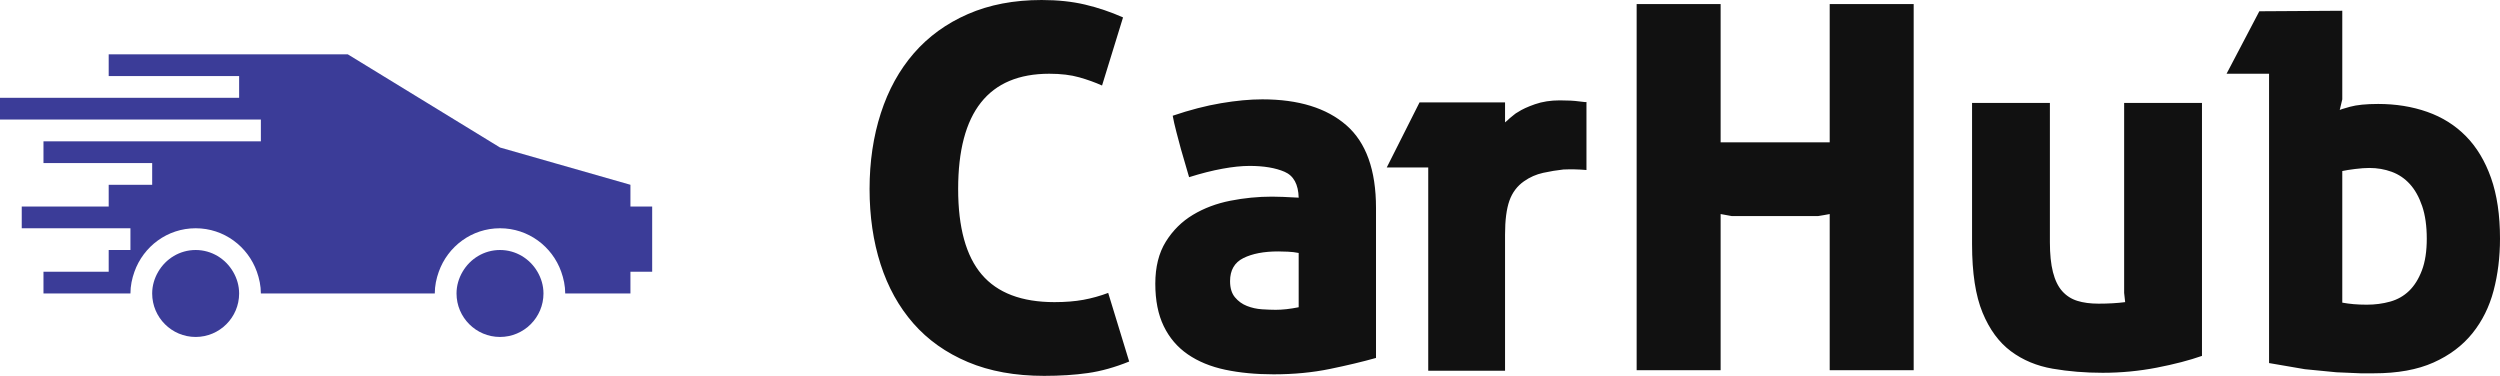
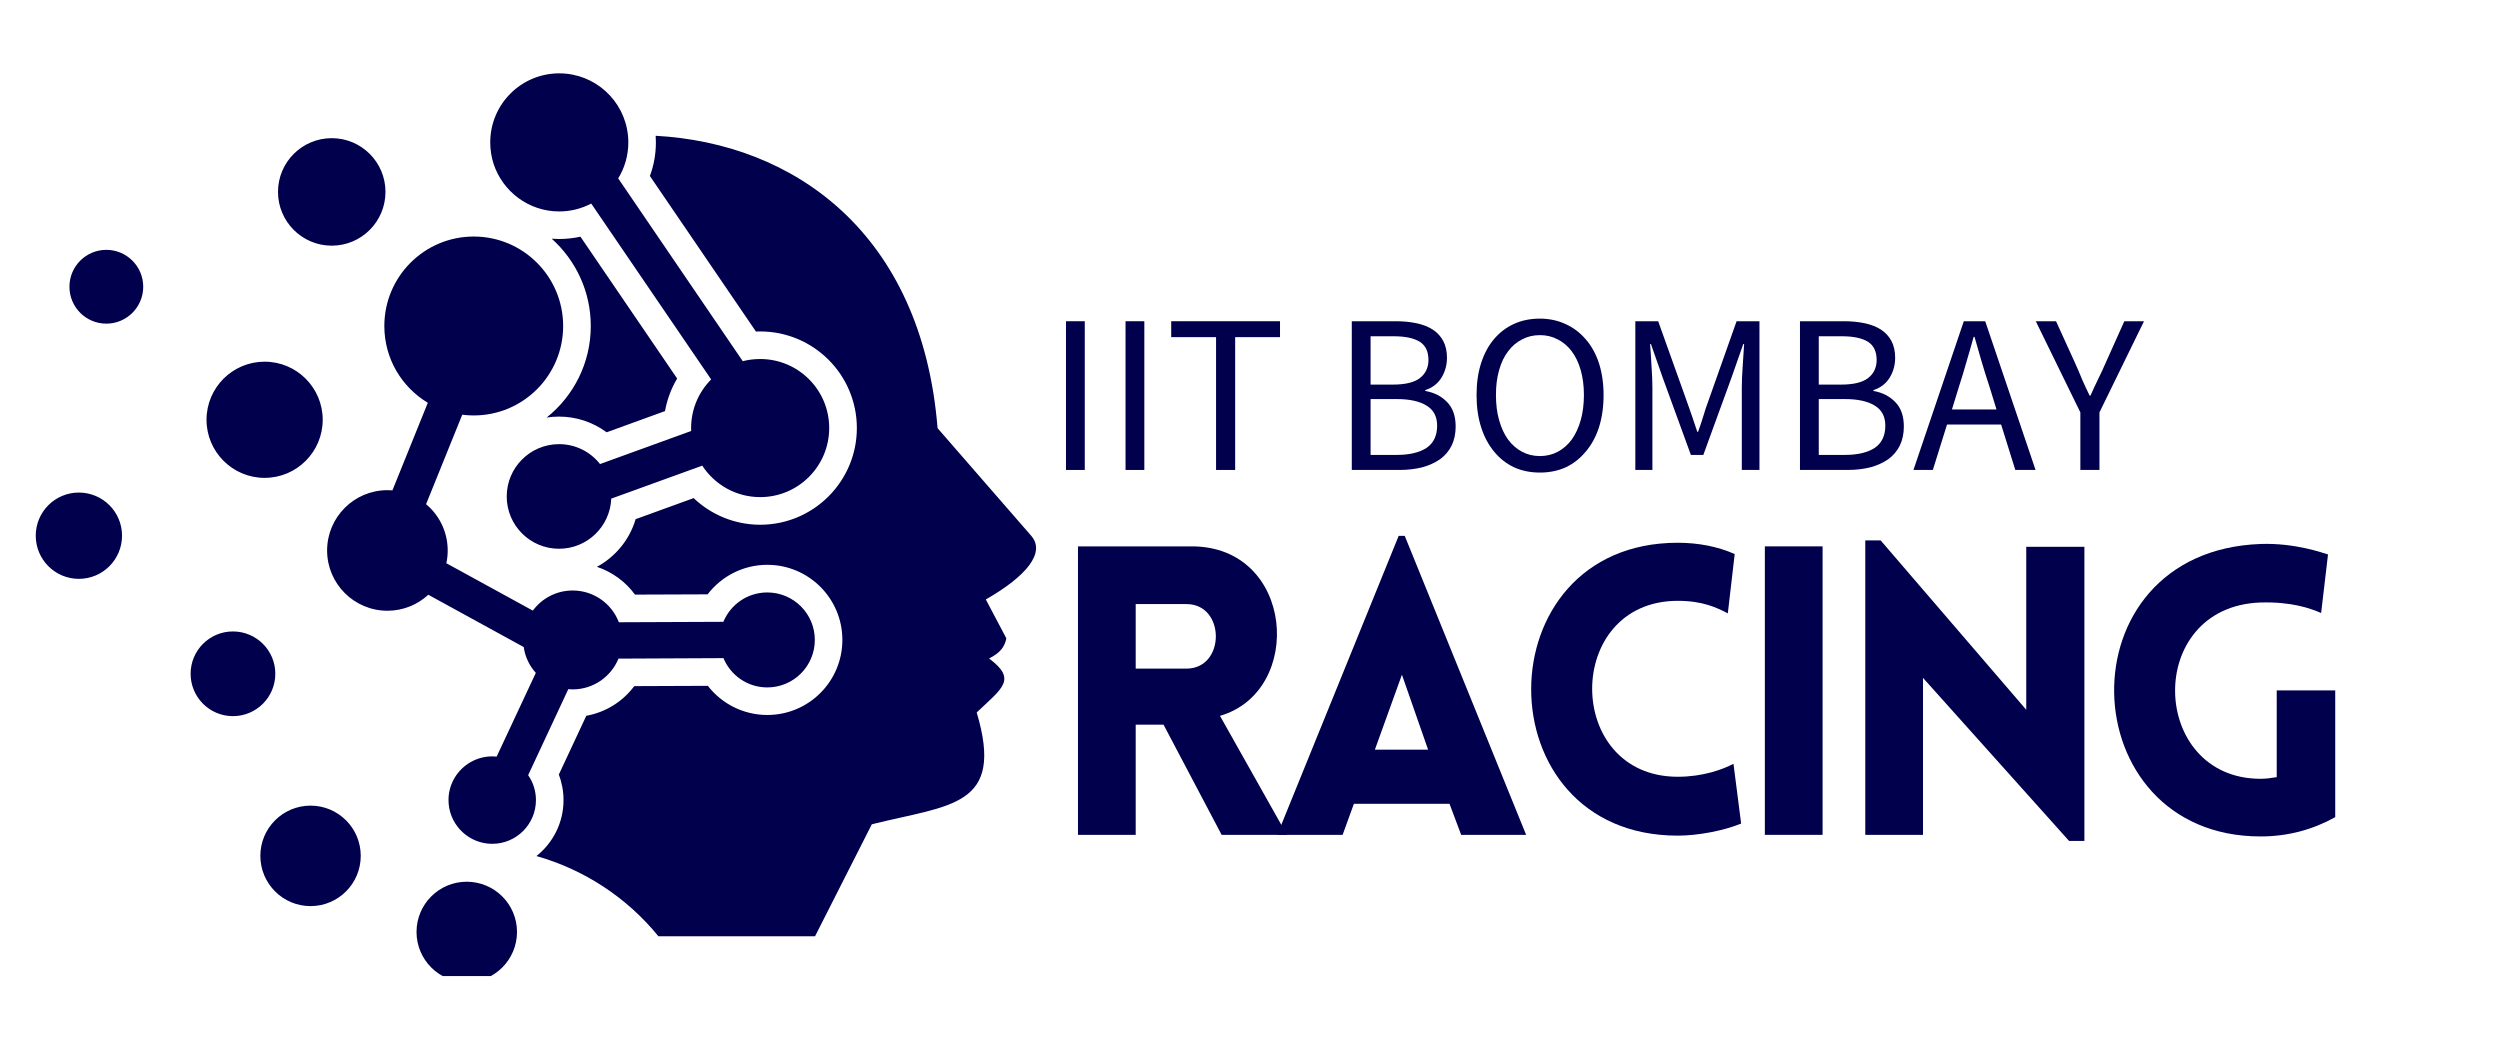
- <svg xmlns="http://www.w3.org/2000/svg" width="501.28" height="75.365" viewBox="0 0 230 34.579" class="css-1j8o68f" version="1.1" id="svg17">
-   <defs id="SvgjsDefs2381" />
-   <g id="SvgjsG2382" featurekey="PG4fjM-0" transform="matrix(2,0,0,2,0,-19)" fill="#3b3c98">
-     <g transform="translate(-270 -140)" id="g11">
-       <g id="g9">
-         <path d="M279,161c-0.736,0-1.375,0.405-1.722,1c-0.172,0.295-0.278,0.635-0.278,1c0,1.102,0.897,2,2,2c1.103,0,2-0.898,2-2    c0-0.365-0.105-0.705-0.278-1C280.375,161.405,279.737,161,279,161z" id="path3" />
-         <path d="M293,161c-0.736,0-1.375,0.405-1.722,1c-0.172,0.295-0.278,0.635-0.278,1c0,1.102,0.897,2,2,2c1.103,0,2-0.898,2-2    c0-0.365-0.105-0.705-0.278-1C294.375,161.405,293.737,161,293,161z" id="path5" />
-         <path d="M299,159v-1l-6-1.715L286,152h-11v1h6v1h-11v1h12v1h-10v1h5v1h-2v1h-4v1h5v1h-1v1h-3v1h4c0-0.352,0.072-0.686,0.184-1    c0.414-1.162,1.512-2,2.816-2c1.305,0,2.402,0.838,2.816,2c0.111,0.314,0.184,0.648,0.184,1h8c0-0.352,0.072-0.686,0.184-1    c0.414-1.162,1.512-2,2.816-2c1.305,0,2.402,0.838,2.816,2c0.111,0.314,0.184,0.648,0.184,1h3v-1h1v-3H299z" id="path7" />
+ <svg xmlns="http://www.w3.org/2000/svg" width="180" zoomAndPan="magnify" viewBox="0 0 135 57" height="76" preserveAspectRatio="xMidYMid meet" version="1.0">
+   <defs>
+     <g />
+     <clipPath id="5ed8eb1d9c">
+       <path d="M 1.93 3.957 L 56 3.957 L 56 52.707 L 1.93 52.707 Z M 1.93 3.957 " clip-rule="nonzero" />
+     </clipPath>
+   </defs>
+   <g clip-path="url(#5ed8eb1d9c)">
+     <path fill="#00004d" d="M 4.258 26.598 C 5.547 26.598 6.59 27.641 6.59 28.926 C 6.59 30.215 5.547 31.258 4.258 31.258 C 2.973 31.258 1.93 30.215 1.93 28.926 C 1.93 27.641 2.973 26.598 4.258 26.598 M 5.742 13.492 C 6.84 13.492 7.734 14.383 7.734 15.484 C 7.734 16.586 6.84 17.477 5.742 17.477 C 4.641 17.477 3.75 16.586 3.75 15.484 C 3.75 14.383 4.641 13.492 5.742 13.492 Z M 14.289 19.531 C 16.023 19.531 17.426 20.938 17.426 22.668 C 17.426 24.398 16.023 25.805 14.289 25.805 C 12.559 25.805 11.152 24.398 11.152 22.668 C 11.152 20.934 12.559 19.531 14.289 19.531 Z M 17.914 7.461 C 19.516 7.461 20.816 8.758 20.816 10.363 C 20.816 11.965 19.516 13.266 17.914 13.266 C 16.312 13.266 15.012 11.965 15.012 10.363 C 15.012 8.758 16.312 7.461 17.914 7.461 Z M 35.094 9.504 L 40.82 17.902 L 41.051 17.898 C 43.93 17.898 46.27 20.234 46.27 23.113 C 46.27 25.996 43.93 28.336 41.051 28.336 C 39.695 28.336 38.414 27.809 37.457 26.898 L 34.324 28.035 C 33.996 29.148 33.23 30.07 32.234 30.609 C 33.055 30.883 33.777 31.406 34.289 32.109 L 38.211 32.094 C 38.969 31.105 40.148 30.5 41.434 30.5 C 43.672 30.5 45.488 32.316 45.488 34.555 C 45.488 36.797 43.672 38.609 41.434 38.609 C 40.156 38.609 38.98 38.012 38.223 37.035 L 34.25 37.051 C 33.625 37.891 32.699 38.465 31.66 38.652 L 30.176 41.828 C 30.344 42.266 30.43 42.73 30.43 43.207 C 30.43 44.43 29.859 45.52 28.969 46.227 C 31.535 46.953 33.844 48.457 35.555 50.559 L 44.012 50.559 L 47.078 44.512 C 51.297 43.453 54.273 43.605 52.742 38.473 C 54.105 37.172 54.945 36.695 53.41 35.559 C 54.051 35.23 54.25 34.91 54.344 34.473 L 53.234 32.371 C 55.453 31.102 56.469 29.832 55.684 28.93 L 50.629 23.121 C 49.77 12.535 42.84 7.738 35.406 7.332 C 35.414 7.449 35.418 7.566 35.418 7.688 C 35.418 8.312 35.309 8.926 35.094 9.504 Z M 33.91 7.309 C 33.719 5.43 32.133 3.961 30.199 3.961 C 28.141 3.961 26.473 5.629 26.473 7.688 C 26.473 8.09 26.535 8.48 26.652 8.844 C 27.141 10.336 28.543 11.418 30.199 11.418 C 30.824 11.418 31.41 11.262 31.926 10.992 L 38.402 20.488 C 37.734 21.164 37.32 22.09 37.32 23.113 L 37.324 23.273 L 32.402 25.059 C 31.887 24.402 31.086 23.984 30.188 23.984 C 28.629 23.984 27.363 25.25 27.363 26.809 C 27.363 28.371 28.629 29.633 30.188 29.633 C 31.707 29.633 32.945 28.434 33.008 26.926 L 37.922 25.145 C 38.59 26.168 39.738 26.844 41.051 26.844 C 43.109 26.844 44.777 25.172 44.777 23.113 C 44.777 21.055 43.109 19.387 41.051 19.387 C 40.727 19.387 40.41 19.426 40.109 19.504 L 33.383 9.633 C 33.73 9.066 33.93 8.402 33.93 7.688 C 33.93 7.559 33.922 7.434 33.91 7.309 Z M 25.254 41.254 C 24.629 41.68 24.219 42.395 24.219 43.203 C 24.219 44.426 25.152 45.434 26.344 45.555 C 26.422 45.562 26.5 45.566 26.582 45.566 C 27.883 45.566 28.941 44.508 28.941 43.203 C 28.941 42.703 28.785 42.238 28.52 41.859 L 30.688 37.215 L 30.922 37.227 C 32.043 37.227 33 36.539 33.398 35.566 L 39.066 35.539 C 39.453 36.469 40.367 37.121 41.434 37.121 C 42.852 37.121 44 35.973 44 34.555 C 44 33.141 42.852 31.992 41.434 31.992 C 40.363 31.992 39.449 32.645 39.062 33.578 L 33.418 33.602 C 33.035 32.598 32.062 31.887 30.926 31.887 C 30.043 31.887 29.262 32.312 28.773 32.973 L 24.102 30.414 C 24.152 30.191 24.176 29.961 24.176 29.727 C 24.176 28.723 23.723 27.824 23.008 27.227 L 24.961 22.395 C 25.168 22.422 25.375 22.434 25.582 22.434 C 28.25 22.434 30.41 20.273 30.41 17.605 C 30.41 14.938 28.25 12.773 25.582 12.773 C 22.914 12.773 20.754 14.938 20.754 17.605 C 20.754 19.367 21.695 20.906 23.102 21.75 L 21.191 26.48 L 20.922 26.469 C 19.125 26.469 17.664 27.926 17.664 29.727 C 17.664 31.523 19.125 32.98 20.922 32.98 C 21.773 32.98 22.547 32.652 23.129 32.117 L 28.281 34.941 C 28.355 35.473 28.59 35.953 28.934 36.336 L 26.82 40.855 L 26.582 40.844 C 26.09 40.844 25.633 40.996 25.254 41.254 Z M 30.188 22.496 C 31.125 22.496 32.02 22.797 32.758 23.344 L 35.91 22.199 C 36.023 21.578 36.242 20.984 36.566 20.441 L 31.344 12.781 C 30.969 12.863 30.586 12.906 30.199 12.906 L 29.793 12.891 C 31.086 14.051 31.902 15.73 31.902 17.605 C 31.902 19.605 30.973 21.387 29.52 22.547 C 29.738 22.512 29.961 22.496 30.188 22.496 Z M 25.203 47.613 C 26.703 47.613 27.918 48.828 27.918 50.324 C 27.918 51.824 26.703 53.039 25.203 53.039 C 23.707 53.039 22.492 51.824 22.492 50.324 C 22.492 48.828 23.707 47.613 25.203 47.613 Z M 16.77 43.504 C 18.266 43.504 19.48 44.719 19.48 46.215 C 19.48 47.715 18.266 48.93 16.77 48.93 C 15.273 48.93 14.059 47.715 14.059 46.215 C 14.059 44.719 15.273 43.504 16.77 43.504 Z M 12.578 34.098 C 13.844 34.098 14.867 35.121 14.867 36.383 C 14.867 37.648 13.844 38.672 12.578 38.672 C 11.316 38.672 10.293 37.645 10.293 36.383 C 10.293 35.121 11.316 34.098 12.578 34.098 Z M 12.578 34.098 " fill-opacity="1" fill-rule="evenodd" />
+   </g>
+   <g fill="#00004d" fill-opacity="1">
+     <g transform="translate(56.46885, 45.08182)">
+       <g>
+         <path d="M 9.5 0 L 13.027 0 L 9.41 -6.426 C 13.988 -7.754 13.441 -15.578 7.887 -15.578 L 1.742 -15.578 L 1.742 0 L 4.859 0 L 4.859 -5.949 L 6.363 -5.949 Z M 4.859 -8.977 L 4.859 -12.461 L 7.602 -12.461 C 9.715 -12.461 9.715 -8.977 7.602 -8.977 Z M 4.859 -8.977 " />
      </g>
    </g>
  </g>
-   <g id="SvgjsG2383" featurekey="jxYttZ-0" transform="matrix(2.355529,0,0,2.355529,78.25691,-13.04958)" fill="#111111">
-     <path d="M10.88 19.66 c-0.56 0.227 -1.097 0.377 -1.61 0.45 s-1.083 0.11 -1.71 0.11 c-1.133 0 -2.127 -0.18 -2.98 -0.54 s-1.563 -0.863 -2.13 -1.51 s-0.993 -1.417 -1.28 -2.31 s-0.43 -1.873 -0.43 -2.94 s0.147 -2.053 0.44 -2.96 s0.723 -1.687 1.29 -2.34 s1.27 -1.163 2.11 -1.53 s1.8 -0.55 2.88 -0.55 c0.627 0 1.193 0.06 1.7 0.18 s1 0.287 1.48 0.5 l-0.82 2.66 c-0.267 -0.12 -0.563 -0.227 -0.89 -0.32 s-0.717 -0.14 -1.17 -0.14 c-2.373 0 -3.56 1.5 -3.56 4.5 c0 1.507 0.307 2.62 0.92 3.34 s1.56 1.08 2.84 1.08 c0.427 0 0.803 -0.03 1.13 -0.09 s0.65 -0.15 0.97 -0.27 z M17.5 15.42 c-0.133 -0.027 -0.273 -0.043 -0.42 -0.05 s-0.273 -0.01 -0.38 -0.01 c-0.56 0 -1.013 0.087 -1.36 0.26 s-0.52 0.473 -0.52 0.9 c0 0.267 0.063 0.477 0.19 0.63 s0.283 0.267 0.47 0.34 s0.383 0.117 0.59 0.13 s0.383 0.02 0.53 0.02 c0.267 0 0.567 -0.033 0.9 -0.1 l0 -2.12 z M16.46 13.22 c0.107 0 0.25 0.003 0.43 0.01 s0.383 0.017 0.61 0.03 c-0.013 -0.52 -0.197 -0.857 -0.55 -1.01 s-0.81 -0.23 -1.37 -0.23 c-0.307 0 -0.66 0.037 -1.06 0.11 s-0.833 0.183 -1.3 0.33 l-0.32 -1.1 c-0.04 -0.147 -0.097 -0.36 -0.17 -0.64 s-0.123 -0.5 -0.15 -0.66 c0.667 -0.227 1.297 -0.39 1.89 -0.49 s1.13 -0.15 1.61 -0.15 c1.413 0 2.507 0.337 3.28 1.01 s1.16 1.75 1.16 3.23 l0 5.86 c-0.52 0.147 -1.12 0.29 -1.8 0.43 s-1.413 0.21 -2.2 0.21 c-0.693 0 -1.323 -0.06 -1.89 -0.18 s-1.053 -0.32 -1.46 -0.6 s-0.72 -0.647 -0.94 -1.1 s-0.33 -1.007 -0.33 -1.66 s0.137 -1.2 0.41 -1.64 s0.627 -0.79 1.06 -1.05 s0.92 -0.443 1.46 -0.55 s1.083 -0.16 1.63 -0.16 z M26.06 9.92 c0.16 -0.107 0.383 -0.21 0.67 -0.31 s0.61 -0.15 0.97 -0.15 c0.307 0 0.557 0.013 0.75 0.04 s0.29 0.033 0.29 0.02 l0 2.66 c-0.307 -0.027 -0.607 -0.033 -0.9 -0.02 c-0.253 0.027 -0.517 0.07 -0.79 0.13 s-0.523 0.17 -0.75 0.33 c-0.267 0.187 -0.457 0.44 -0.57 0.76 s-0.17 0.76 -0.17 1.32 l0 5.32 l-3 0 l0 -7.94 l-1.62 0 l1.28 -2.54 l3.34 0 l0 0.78 c0.067 -0.053 0.127 -0.107 0.18 -0.16 c0.053 -0.04 0.107 -0.083 0.16 -0.13 s0.107 -0.083 0.16 -0.11 z M30.7 5.7 l3.28 -0 l0 5.4 l4.26 0 l0 -5.4 l3.28 0 l0 14.3 l-3.28 0 l0 -6.1 c-0.08 0.013 -0.153 0.027 -0.22 0.04 l-0.24 0.04 l-3.36 0 l-0.44 -0.08 l0 6.1 l-3.28 0 l0 -14.3 z M43.8 9.56 l3.04 -0 l0 5.44 c0 0.467 0.04 0.857 0.12 1.17 s0.2 0.56 0.36 0.74 s0.357 0.307 0.59 0.38 s0.51 0.11 0.83 0.11 c0.387 0 0.733 -0.02 1.04 -0.06 l-0.04 -0.36 l0 -7.42 l3.04 0 l0 9.88 c-0.493 0.173 -1.083 0.327 -1.77 0.46 s-1.39 0.2 -2.11 0.2 c-0.68 0 -1.33 -0.053 -1.95 -0.16 s-1.163 -0.333 -1.63 -0.68 s-0.837 -0.85 -1.11 -1.51 s-0.41 -1.55 -0.41 -2.67 l0 -5.52 z M58.26 5.96 l-0 3.46 l-0.1 0.42 c0 -0.013 0.133 -0.057 0.4 -0.13 s0.633 -0.11 1.1 -0.11 c0.693 0 1.333 0.103 1.92 0.31 s1.09 0.523 1.51 0.95 s0.747 0.97 0.98 1.63 s0.35 1.45 0.35 2.37 c0 0.72 -0.083 1.397 -0.25 2.03 s-0.443 1.19 -0.83 1.67 s-0.893 0.86 -1.52 1.14 s-1.4 0.42 -2.32 0.42 l-0.53 0 l-0.94 -0.04 l-1.23 -0.12 l-1.4 -0.24 l0 -11.3 l-1.66 0 l1.28 -2.44 z M59.22 17.44 c0.32 0 0.623 -0.04 0.91 -0.12 s0.533 -0.22 0.74 -0.42 s0.373 -0.467 0.5 -0.8 s0.19 -0.747 0.19 -1.24 s-0.06 -0.917 -0.18 -1.27 s-0.28 -0.64 -0.48 -0.86 s-0.437 -0.38 -0.71 -0.48 s-0.563 -0.15 -0.87 -0.15 c-0.16 0 -0.347 0.013 -0.56 0.04 s-0.38 0.053 -0.5 0.08 l0 5.14 c0.147 0.027 0.297 0.047 0.45 0.06 s0.323 0.02 0.51 0.02 z" id="path14" />
+   <g fill="#00004d" fill-opacity="1">
+     <g transform="translate(68.62208, 45.08182)">
+       <g>
+         <path d="M 0.348 0 L 3.879 0 L 4.488 -1.676 L 9.652 -1.676 L 10.281 0 L 13.789 0 L 7.234 -16.145 L 6.906 -16.145 Z M 5.621 -4.598 L 7.082 -8.648 L 8.496 -4.598 Z M 5.621 -4.598 " />
+       </g>
+     </g>
+   </g>
+   <g fill="#00004d" fill-opacity="1">
+     <g transform="translate(81.64654, 45.08182)">
+       <g>
+         <path d="M 11.656 -11.961 L 12.027 -15.164 C 11.09 -15.578 10.043 -15.773 8.953 -15.773 C -1.59 -15.773 -1.613 0.043 8.953 0.043 C 10.043 0.043 11.414 -0.219 12.375 -0.609 L 11.961 -3.836 C 11.371 -3.527 10.305 -3.137 8.953 -3.137 C 2.789 -3.137 2.789 -12.637 8.953 -12.637 C 10.305 -12.637 11.066 -12.266 11.656 -11.961 Z M 11.656 -11.961 " />
+       </g>
+     </g>
+   </g>
+   <g fill="#00004d" fill-opacity="1">
+     <g transform="translate(93.56019, 45.08182)">
+       <g>
+         <path d="M 4.859 0 L 4.859 -15.578 L 1.742 -15.578 L 1.742 0 Z M 4.859 0 " />
+       </g>
+     </g>
+   </g>
+   <g fill="#00004d" fill-opacity="1">
+     <g transform="translate(98.98323, 45.08182)">
+       <g>
+         <path d="M 4.859 -8.477 L 12.746 0.328 L 13.574 0.328 L 13.574 -15.555 L 10.434 -15.555 L 10.434 -6.754 L 2.57 -15.902 L 1.742 -15.902 L 1.742 0 L 4.859 0 Z M 4.859 -8.477 " />
+       </g>
+     </g>
+   </g>
+   <g fill="#00004d" fill-opacity="1">
+     <g transform="translate(113.1185, 45.08182)">
+       <g>
+         <path d="M 12.984 -0.957 L 12.984 -7.801 L 9.824 -7.801 L 9.824 -3.117 C 9.543 -3.07 9.238 -3.027 8.953 -3.027 C 2.941 -3.027 2.656 -12.332 8.953 -12.547 C 10.609 -12.594 11.613 -12.242 12.223 -11.98 L 12.594 -15.141 C 12.309 -15.227 10.805 -15.773 8.953 -15.707 C -1.852 -15.316 -1.328 0.086 8.953 0.086 C 10.434 0.086 11.785 -0.285 12.984 -0.957 Z M 12.984 -0.957 " />
+       </g>
+     </g>
+   </g>
+   <g fill="#00004d" fill-opacity="1">
+     <g transform="translate(56.46885, 25.37762)">
+       <g>
+         <path d="M 1.094 0 L 1.094 -8.031 L 2.109 -8.031 L 2.109 0 Z M 1.094 0 " />
+       </g>
+     </g>
+   </g>
+   <g fill="#00004d" fill-opacity="1">
+     <g transform="translate(59.6852, 25.37762)">
+       <g>
+         <path d="M 1.094 0 L 1.094 -8.031 L 2.109 -8.031 L 2.109 0 Z M 1.094 0 " />
+       </g>
+     </g>
+   </g>
+   <g fill="#00004d" fill-opacity="1">
+     <g transform="translate(62.90154, 25.37762)">
+       <g>
+         <path d="M 2.766 0 L 2.766 -7.172 L 0.344 -7.172 L 0.344 -8.031 L 6.219 -8.031 L 6.219 -7.172 L 3.797 -7.172 L 3.797 0 Z M 2.766 0 " />
+       </g>
+     </g>
+   </g>
+   <g fill="#00004d" fill-opacity="1">
+     <g transform="translate(69.45652, 25.37762)">
+       <g />
+     </g>
+   </g>
+   <g fill="#00004d" fill-opacity="1">
+     <g transform="translate(71.90241, 25.37762)">
+       <g>
+         <path d="M 1.094 0 L 1.094 -8.031 L 3.484 -8.031 C 3.891 -8.031 4.258 -7.992 4.594 -7.922 C 4.938 -7.848 5.227 -7.734 5.469 -7.578 C 5.707 -7.422 5.895 -7.219 6.031 -6.969 C 6.164 -6.719 6.234 -6.414 6.234 -6.062 C 6.234 -5.664 6.133 -5.305 5.938 -4.984 C 5.738 -4.66 5.445 -4.438 5.062 -4.312 L 5.062 -4.266 C 5.551 -4.18 5.945 -3.977 6.25 -3.656 C 6.551 -3.344 6.703 -2.906 6.703 -2.344 C 6.703 -1.957 6.629 -1.613 6.484 -1.312 C 6.336 -1.02 6.129 -0.773 5.859 -0.578 C 5.586 -0.391 5.266 -0.242 4.891 -0.141 C 4.516 -0.047 4.102 0 3.656 0 Z M 2.109 -4.609 L 3.297 -4.609 C 3.984 -4.609 4.477 -4.727 4.781 -4.969 C 5.082 -5.207 5.234 -5.531 5.234 -5.938 C 5.234 -6.395 5.078 -6.723 4.766 -6.922 C 4.453 -7.117 3.984 -7.219 3.359 -7.219 L 2.109 -7.219 Z M 2.109 -0.812 L 3.516 -0.812 C 4.203 -0.812 4.738 -0.938 5.125 -1.188 C 5.508 -1.445 5.703 -1.848 5.703 -2.391 C 5.703 -2.879 5.516 -3.238 5.141 -3.469 C 4.766 -3.707 4.223 -3.828 3.516 -3.828 L 2.109 -3.828 Z M 2.109 -0.812 " />
+       </g>
+     </g>
+   </g>
+   <g fill="#00004d" fill-opacity="1">
+     <g transform="translate(79.09333, 25.37762)">
+       <g>
+         <path d="M 4.062 0.141 C 3.551 0.141 3.086 0.047 2.672 -0.141 C 2.254 -0.336 1.895 -0.617 1.594 -0.984 C 1.289 -1.348 1.055 -1.785 0.891 -2.297 C 0.723 -2.816 0.641 -3.398 0.641 -4.047 C 0.641 -4.691 0.723 -5.27 0.891 -5.781 C 1.055 -6.289 1.289 -6.723 1.594 -7.078 C 1.895 -7.43 2.254 -7.703 2.672 -7.891 C 3.086 -8.078 3.551 -8.172 4.062 -8.172 C 4.57 -8.172 5.035 -8.07 5.453 -7.875 C 5.867 -7.688 6.227 -7.414 6.531 -7.062 C 6.844 -6.707 7.082 -6.273 7.25 -5.766 C 7.414 -5.254 7.5 -4.68 7.5 -4.047 C 7.5 -3.398 7.414 -2.816 7.25 -2.297 C 7.082 -1.785 6.844 -1.348 6.531 -0.984 C 6.227 -0.617 5.867 -0.336 5.453 -0.141 C 5.035 0.047 4.57 0.141 4.062 0.141 Z M 4.062 -0.75 C 4.414 -0.75 4.738 -0.828 5.031 -0.984 C 5.32 -1.141 5.57 -1.359 5.781 -1.641 C 5.988 -1.93 6.148 -2.281 6.266 -2.688 C 6.379 -3.094 6.438 -3.547 6.438 -4.047 C 6.438 -4.547 6.379 -4.992 6.266 -5.391 C 6.148 -5.797 5.988 -6.133 5.781 -6.406 C 5.57 -6.688 5.32 -6.898 5.031 -7.047 C 4.738 -7.203 4.414 -7.281 4.062 -7.281 C 3.707 -7.281 3.383 -7.203 3.094 -7.047 C 2.801 -6.898 2.551 -6.688 2.344 -6.406 C 2.133 -6.133 1.973 -5.797 1.859 -5.391 C 1.742 -4.992 1.688 -4.547 1.688 -4.047 C 1.688 -3.547 1.742 -3.094 1.859 -2.688 C 1.973 -2.281 2.133 -1.93 2.344 -1.641 C 2.551 -1.359 2.801 -1.141 3.094 -0.984 C 3.383 -0.828 3.707 -0.75 4.062 -0.75 Z M 4.062 -0.75 " />
+       </g>
+     </g>
+   </g>
+   <g fill="#00004d" fill-opacity="1">
+     <g transform="translate(87.21368, 25.37762)">
+       <g>
+         <path d="M 1.094 0 L 1.094 -8.031 L 2.328 -8.031 L 3.859 -3.75 C 3.961 -3.469 4.062 -3.188 4.156 -2.906 C 4.25 -2.625 4.344 -2.344 4.438 -2.062 L 4.484 -2.062 C 4.586 -2.344 4.68 -2.625 4.766 -2.906 C 4.848 -3.188 4.941 -3.469 5.047 -3.75 L 6.562 -8.031 L 7.797 -8.031 L 7.797 0 L 6.844 0 L 6.844 -4.422 C 6.844 -4.773 6.859 -5.164 6.891 -5.594 C 6.922 -6.031 6.945 -6.43 6.969 -6.797 L 6.922 -6.797 L 6.281 -4.969 L 4.766 -0.812 L 4.094 -0.812 L 2.578 -4.969 L 1.938 -6.797 L 1.891 -6.797 C 1.922 -6.43 1.945 -6.031 1.969 -5.594 C 2 -5.164 2.016 -4.773 2.016 -4.422 L 2.016 0 Z M 1.094 0 " />
+       </g>
+     </g>
+   </g>
+   <g fill="#00004d" fill-opacity="1">
+     <g transform="translate(96.10449, 25.37762)">
+       <g>
+         <path d="M 1.094 0 L 1.094 -8.031 L 3.484 -8.031 C 3.891 -8.031 4.258 -7.992 4.594 -7.922 C 4.938 -7.848 5.227 -7.734 5.469 -7.578 C 5.707 -7.422 5.895 -7.219 6.031 -6.969 C 6.164 -6.719 6.234 -6.414 6.234 -6.062 C 6.234 -5.664 6.133 -5.305 5.938 -4.984 C 5.738 -4.66 5.445 -4.438 5.062 -4.312 L 5.062 -4.266 C 5.551 -4.18 5.945 -3.977 6.25 -3.656 C 6.551 -3.344 6.703 -2.906 6.703 -2.344 C 6.703 -1.957 6.629 -1.613 6.484 -1.312 C 6.336 -1.02 6.129 -0.773 5.859 -0.578 C 5.586 -0.391 5.266 -0.242 4.891 -0.141 C 4.516 -0.047 4.102 0 3.656 0 Z M 2.109 -4.609 L 3.297 -4.609 C 3.984 -4.609 4.477 -4.727 4.781 -4.969 C 5.082 -5.207 5.234 -5.531 5.234 -5.938 C 5.234 -6.395 5.078 -6.723 4.766 -6.922 C 4.453 -7.117 3.984 -7.219 3.359 -7.219 L 2.109 -7.219 Z M 2.109 -0.812 L 3.516 -0.812 C 4.203 -0.812 4.738 -0.938 5.125 -1.188 C 5.508 -1.445 5.703 -1.848 5.703 -2.391 C 5.703 -2.879 5.516 -3.238 5.141 -3.469 C 4.766 -3.707 4.223 -3.828 3.516 -3.828 L 2.109 -3.828 Z M 2.109 -0.812 " />
+       </g>
+     </g>
+   </g>
+   <g fill="#00004d" fill-opacity="1">
+     <g transform="translate(103.2954, 25.37762)">
+       <g>
+         <path d="M 2.484 -4.484 L 2.109 -3.266 L 4.516 -3.266 L 4.141 -4.484 C 3.992 -4.93 3.852 -5.379 3.719 -5.828 C 3.594 -6.273 3.461 -6.727 3.328 -7.188 L 3.281 -7.188 C 3.156 -6.727 3.023 -6.273 2.891 -5.828 C 2.766 -5.379 2.629 -4.93 2.484 -4.484 Z M 0.031 0 L 2.75 -8.031 L 3.906 -8.031 L 6.625 0 L 5.531 0 L 4.766 -2.453 L 1.844 -2.453 L 1.078 0 Z M 0.031 0 " />
+       </g>
+     </g>
+   </g>
+   <g fill="#00004d" fill-opacity="1">
+     <g transform="translate(109.9482, 25.37762)">
+       <g>
+         <path d="M 2.391 0 L 2.391 -3.109 L -0.016 -8.031 L 1.078 -8.031 L 2.109 -5.766 C 2.242 -5.473 2.367 -5.18 2.484 -4.891 C 2.609 -4.609 2.742 -4.316 2.891 -4.016 L 2.938 -4.016 C 3.07 -4.316 3.207 -4.609 3.344 -4.891 C 3.488 -5.18 3.625 -5.473 3.75 -5.766 L 4.766 -8.031 L 5.828 -8.031 L 3.422 -3.109 L 3.422 0 Z M 2.391 0 " />
+       </g>
+     </g>
  </g>
</svg>
